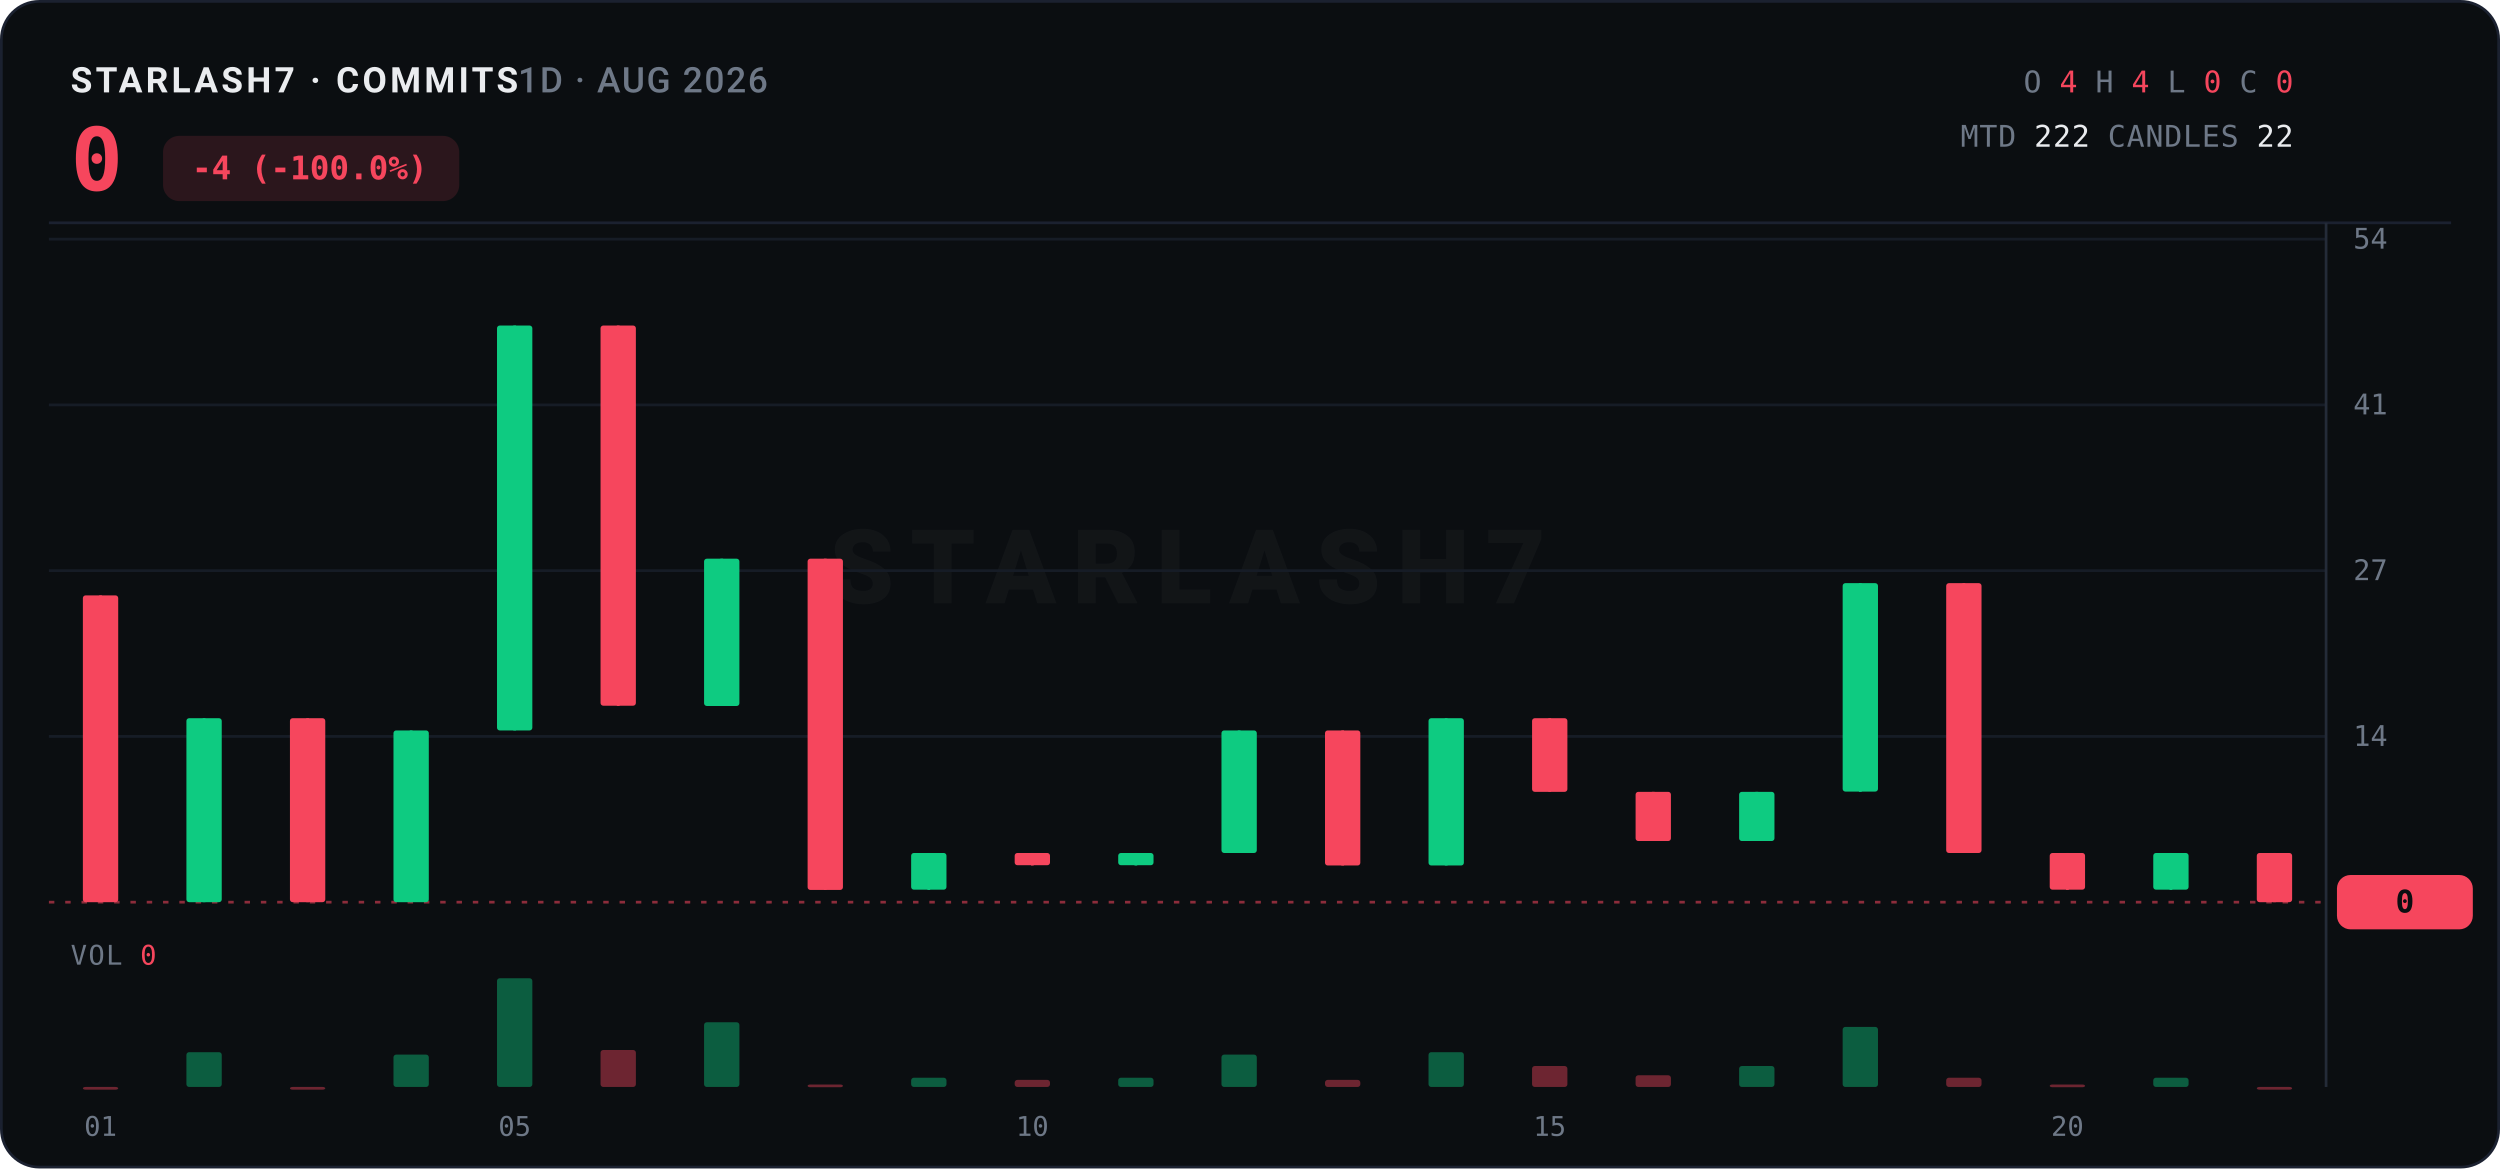
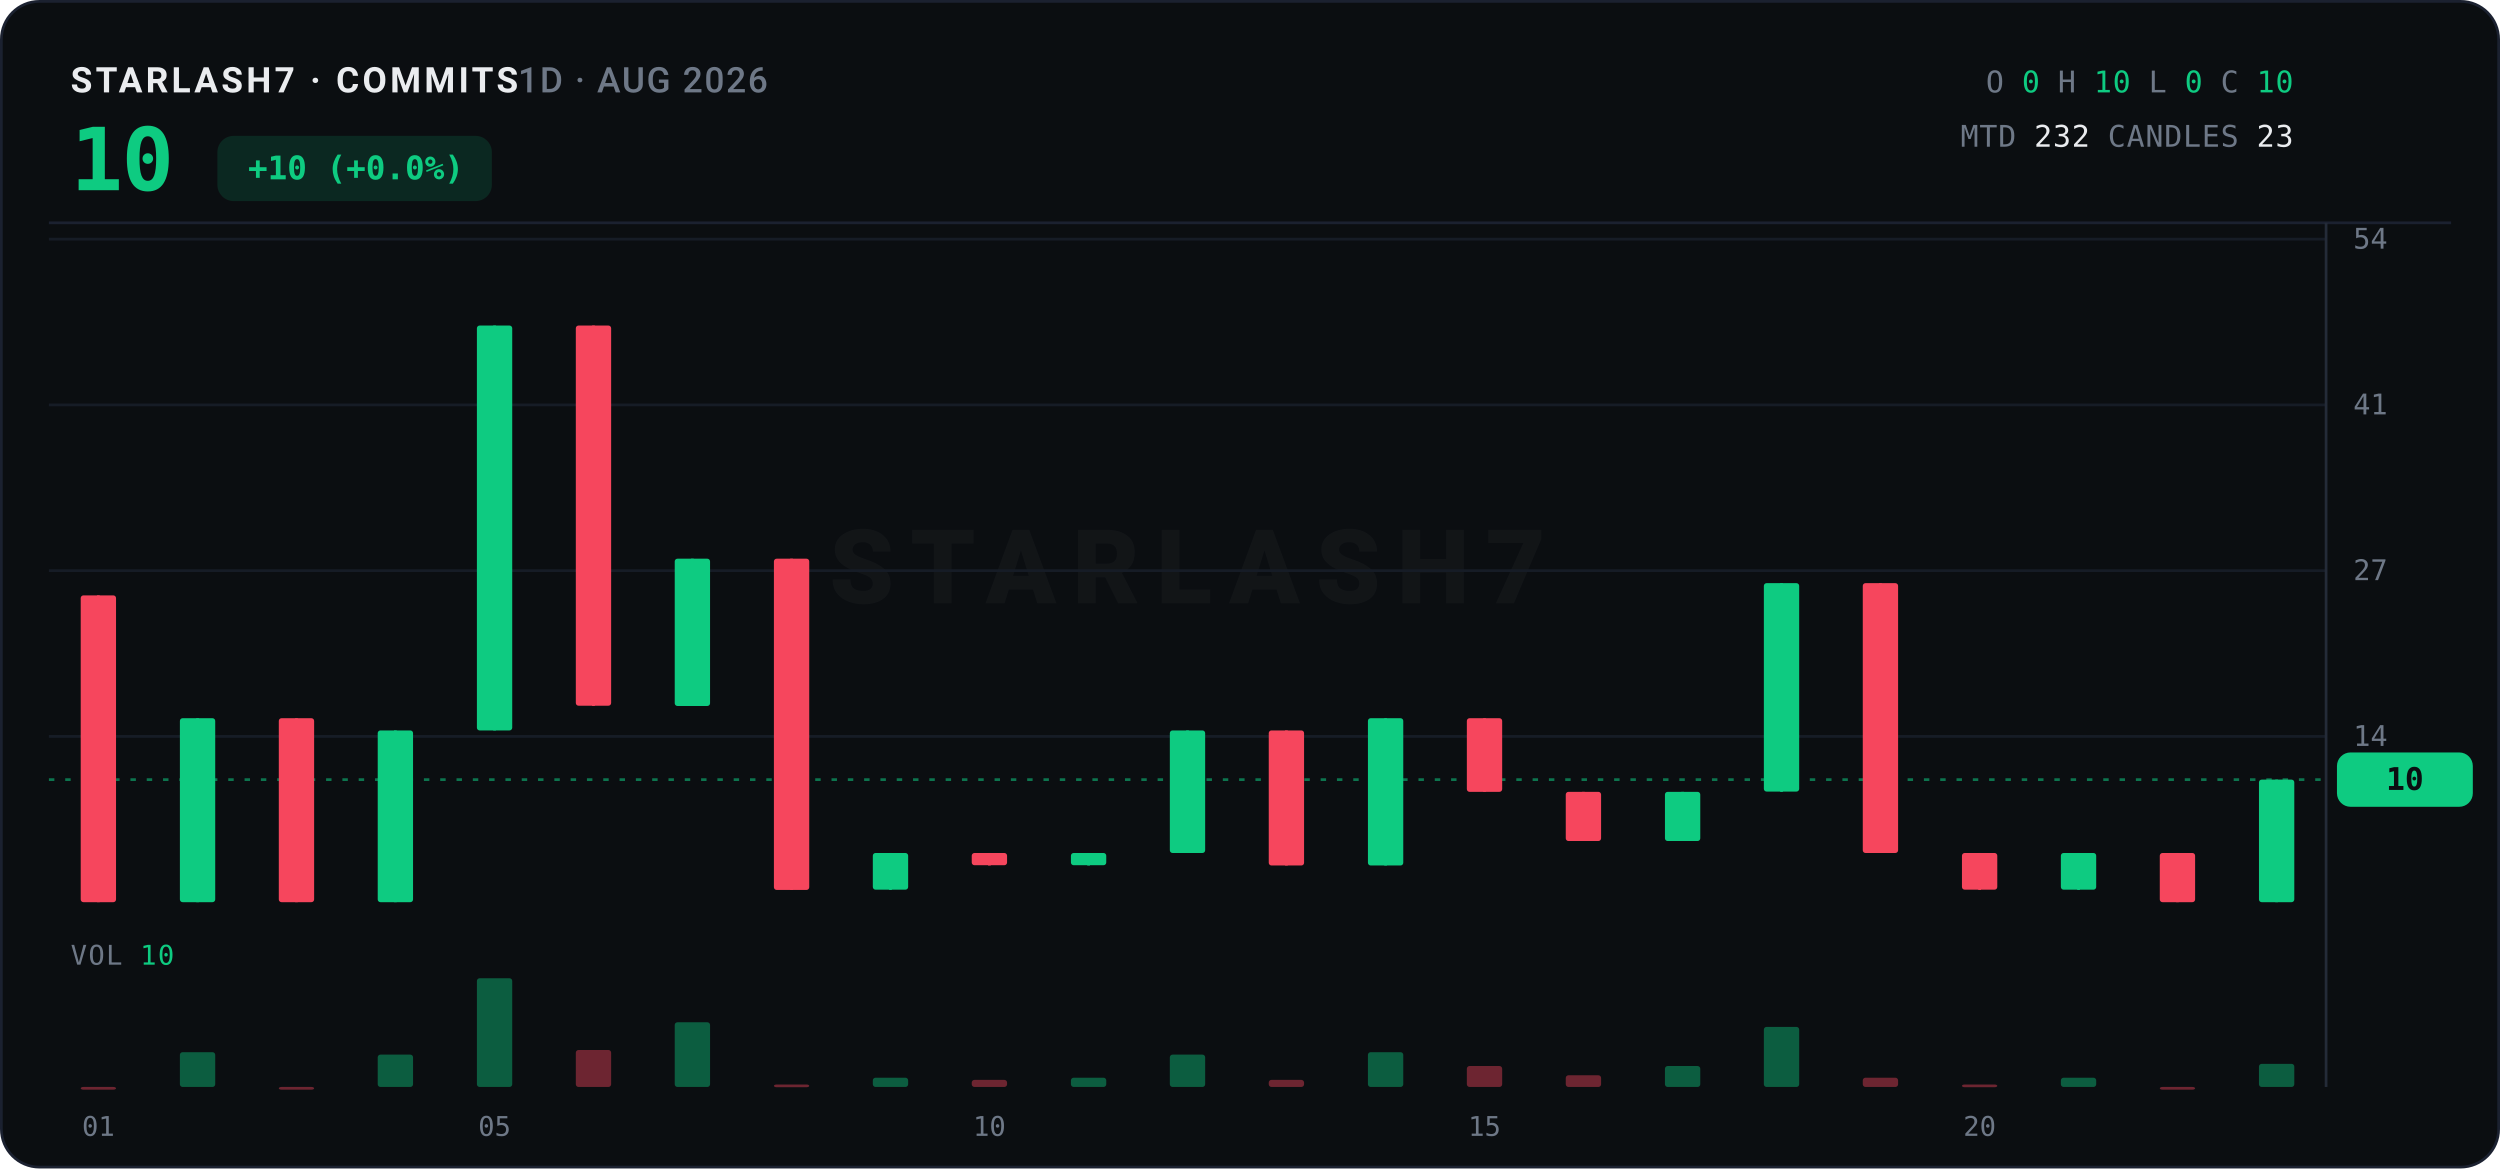
<svg xmlns="http://www.w3.org/2000/svg" width="920" height="430" viewBox="0 0 920 430">
  <rect x="0.5" y="0.5" width="919" height="429" rx="14" fill="#0B0E11" stroke="#1B2130" />
  <text x="26" y="34" font-family="ui-sans-serif,system-ui,-apple-system,'Segoe UI',Roboto,sans-serif" font-size="13" font-weight="700" letter-spacing="1.2" fill="#EAECEF">STARLASH7 · COMMITS<tspan fill="#6E7887" font-weight="500" letter-spacing="0.6">  1D · AUG 2026</tspan>
  </text>
-   <text x="26" y="70" font-family="ui-monospace,'SF Mono',SFMono-Regular,Menlo,Consolas,monospace" font-size="32" font-weight="800" fill="#F6465D" letter-spacing="-0.5">0</text>
-   <rect x="60" y="50" width="109" height="24" rx="6" fill="#F6465D" opacity="0.14" />
-   <text x="114" y="66" text-anchor="middle" font-family="ui-monospace,'SF Mono',SFMono-Regular,Menlo,Consolas,monospace" font-size="12" font-weight="700" fill="#F6465D">-4 (-100.0%)</text>
+   <text x="26" y="70" font-family="ui-monospace,'SF Mono',SFMono-Regular,Menlo,Consolas,monospace" font-size="32" font-weight="800" fill="#0ECB81" letter-spacing="-0.5">10</text>
+   <rect x="80" y="50" width="101" height="24" rx="6" fill="#0ECB81" opacity="0.14" />
+   <text x="131" y="66" text-anchor="middle" font-family="ui-monospace,'SF Mono',SFMono-Regular,Menlo,Consolas,monospace" font-size="12" font-weight="700" fill="#0ECB81">+10 (+0.0%)</text>
  <text x="844" y="34" text-anchor="end" font-family="ui-monospace,'SF Mono',SFMono-Regular,Menlo,Consolas,monospace" font-size="11" letter-spacing="0.3">
    <tspan fill="#6E7887">O</tspan>
-     <tspan fill="#F6465D">4</tspan>
+     <tspan fill="#0ECB81">0</tspan>
    <tspan fill="#6E7887">H</tspan>
-     <tspan fill="#F6465D">4</tspan>
+     <tspan fill="#0ECB81">10</tspan>
    <tspan fill="#6E7887">L</tspan>
-     <tspan fill="#F6465D">0</tspan>
+     <tspan fill="#0ECB81">0</tspan>
    <tspan fill="#6E7887">C</tspan>
-     <tspan fill="#F6465D">0</tspan>
+     <tspan fill="#0ECB81">10</tspan>
  </text>
  <text x="844" y="54" text-anchor="end" font-family="ui-monospace,'SF Mono',SFMono-Regular,Menlo,Consolas,monospace" font-size="11" letter-spacing="0.3">
    <tspan fill="#6E7887">MTD</tspan>
-     <tspan fill="#EAECEF">222</tspan>
+     <tspan fill="#EAECEF">232</tspan>
    <tspan fill="#6E7887">CANDLES</tspan>
-     <tspan fill="#EAECEF">22</tspan>
+     <tspan fill="#EAECEF">23</tspan>
  </text>
  <line x1="18" y1="82" x2="902" y2="82" stroke="#1B2130" stroke-width="1" />
  <text x="437.0" y="222.0" text-anchor="middle" font-family="ui-sans-serif,system-ui,-apple-system,'Segoe UI',Roboto,sans-serif" font-size="38" font-weight="800" letter-spacing="6" fill="#EAECEF" opacity="0.035">STARLASH7</text>
  <line x1="18" y1="271.0" x2="856" y2="271.0" stroke="#161C26" stroke-width="1" />
  <text x="866" y="274.5" font-family="ui-monospace,'SF Mono',SFMono-Regular,Menlo,Consolas,monospace" font-size="10.5" fill="#6E7887">14</text>
  <line x1="18" y1="210.0" x2="856" y2="210.0" stroke="#161C26" stroke-width="1" />
  <text x="866" y="213.5" font-family="ui-monospace,'SF Mono',SFMono-Regular,Menlo,Consolas,monospace" font-size="10.5" fill="#6E7887">27</text>
  <line x1="18" y1="149.0" x2="856" y2="149.0" stroke="#161C26" stroke-width="1" />
  <text x="866" y="152.5" font-family="ui-monospace,'SF Mono',SFMono-Regular,Menlo,Consolas,monospace" font-size="10.5" fill="#6E7887">41</text>
  <line x1="18" y1="88.0" x2="856" y2="88.0" stroke="#161C26" stroke-width="1" />
  <text x="866" y="91.5" font-family="ui-monospace,'SF Mono',SFMono-Regular,Menlo,Consolas,monospace" font-size="10.5" fill="#6E7887">54</text>
  <line x1="856" y1="82" x2="856" y2="400" stroke="#242B38" stroke-width="1" />
-   <line x1="18" y1="332.0" x2="856" y2="332.0" stroke="#F6465D" stroke-width="1" stroke-dasharray="2 4" opacity="0.55" />
-   <rect x="860" y="322.0" width="50" height="20" rx="5" fill="#F6465D" />
-   <text x="885.0" y="335.8" text-anchor="middle" font-family="ui-monospace,'SF Mono',SFMono-Regular,Menlo,Consolas,monospace" font-size="11.5" font-weight="800" fill="#0B0E11">0</text>
-   <line x1="37.0" y1="219.1" x2="37.0" y2="332.0" stroke="#F6465D" stroke-width="1" />
-   <rect x="30.5" y="219.1" width="13.0" height="112.9" rx="1" fill="#F6465D" />
-   <line x1="75.1" y1="264.3" x2="75.1" y2="332.0" stroke="#0ECB81" stroke-width="1" />
-   <rect x="68.6" y="264.3" width="13.0" height="67.7" rx="1" fill="#0ECB81" />
-   <line x1="113.2" y1="264.3" x2="113.2" y2="332.0" stroke="#F6465D" stroke-width="1" />
-   <rect x="106.7" y="264.3" width="13.0" height="67.7" rx="1" fill="#F6465D" />
-   <line x1="151.3" y1="268.8" x2="151.3" y2="332.0" stroke="#0ECB81" stroke-width="1" />
-   <rect x="144.8" y="268.8" width="13.0" height="63.2" rx="1" fill="#0ECB81" />
-   <line x1="189.4" y1="119.8" x2="189.4" y2="268.8" stroke="#0ECB81" stroke-width="1" />
-   <rect x="182.9" y="119.8" width="13.0" height="149.0" rx="1" fill="#0ECB81" />
-   <line x1="227.5" y1="119.8" x2="227.5" y2="259.8" stroke="#F6465D" stroke-width="1" />
-   <rect x="221.0" y="119.8" width="13.0" height="139.9" rx="1" fill="#F6465D" />
-   <line x1="265.6" y1="205.6" x2="265.6" y2="259.8" stroke="#0ECB81" stroke-width="1" />
-   <rect x="259.1" y="205.6" width="13.0" height="54.2" rx="1" fill="#0ECB81" />
-   <line x1="303.7" y1="205.6" x2="303.7" y2="327.5" stroke="#F6465D" stroke-width="1" />
-   <rect x="297.2" y="205.6" width="13.0" height="121.9" rx="1" fill="#F6465D" />
-   <line x1="341.8" y1="313.9" x2="341.8" y2="327.5" stroke="#0ECB81" stroke-width="1" />
-   <rect x="335.3" y="313.9" width="13.0" height="13.5" rx="1" fill="#0ECB81" />
-   <line x1="379.9" y1="313.9" x2="379.9" y2="318.5" stroke="#F6465D" stroke-width="1" />
-   <rect x="373.4" y="313.9" width="13.0" height="4.5" rx="1" fill="#F6465D" />
-   <line x1="418.0" y1="313.9" x2="418.0" y2="318.5" stroke="#0ECB81" stroke-width="1" />
-   <rect x="411.5" y="313.9" width="13.0" height="4.5" rx="1" fill="#0ECB81" />
-   <line x1="456.0" y1="268.8" x2="456.0" y2="313.9" stroke="#0ECB81" stroke-width="1" />
-   <rect x="449.5" y="268.8" width="13.0" height="45.1" rx="1" fill="#0ECB81" />
-   <line x1="494.1" y1="268.8" x2="494.1" y2="318.5" stroke="#F6465D" stroke-width="1" />
-   <rect x="487.6" y="268.8" width="13.0" height="49.7" rx="1" fill="#F6465D" />
-   <line x1="532.2" y1="264.3" x2="532.2" y2="318.5" stroke="#0ECB81" stroke-width="1" />
-   <rect x="525.7" y="264.3" width="13.0" height="54.2" rx="1" fill="#0ECB81" />
-   <line x1="570.3" y1="264.3" x2="570.3" y2="291.4" stroke="#F6465D" stroke-width="1" />
-   <rect x="563.8" y="264.3" width="13.0" height="27.1" rx="1" fill="#F6465D" />
-   <line x1="608.4" y1="291.4" x2="608.4" y2="309.4" stroke="#F6465D" stroke-width="1" />
-   <rect x="601.9" y="291.4" width="13.0" height="18.1" rx="1" fill="#F6465D" />
-   <line x1="646.5" y1="291.4" x2="646.5" y2="309.4" stroke="#0ECB81" stroke-width="1" />
-   <rect x="640.0" y="291.4" width="13.0" height="18.1" rx="1" fill="#0ECB81" />
-   <line x1="684.6" y1="214.6" x2="684.6" y2="291.4" stroke="#0ECB81" stroke-width="1" />
-   <rect x="678.1" y="214.6" width="13.0" height="76.7" rx="1" fill="#0ECB81" />
-   <line x1="722.7" y1="214.6" x2="722.7" y2="313.9" stroke="#F6465D" stroke-width="1" />
-   <rect x="716.2" y="214.6" width="13.0" height="99.3" rx="1" fill="#F6465D" />
-   <line x1="760.8" y1="313.9" x2="760.8" y2="327.5" stroke="#F6465D" stroke-width="1" />
-   <rect x="754.3" y="313.9" width="13.0" height="13.5" rx="1" fill="#F6465D" />
-   <line x1="798.9" y1="313.9" x2="798.9" y2="327.5" stroke="#0ECB81" stroke-width="1" />
-   <rect x="792.4" y="313.9" width="13.0" height="13.5" rx="1" fill="#0ECB81" />
-   <line x1="837.0" y1="313.9" x2="837.0" y2="332.0" stroke="#F6465D" stroke-width="1" />
-   <rect x="830.5" y="313.9" width="13.0" height="18.1" rx="1" fill="#F6465D" />
-   <text x="26" y="355" font-family="ui-monospace,'SF Mono',SFMono-Regular,Menlo,Consolas,monospace" font-size="10" letter-spacing="0.5" fill="#6E7887">VOL <tspan fill="#F6465D">0</tspan>
+   <line x1="18" y1="286.9" x2="856" y2="286.9" stroke="#0ECB81" stroke-width="1" stroke-dasharray="2 4" opacity="0.55" />
+   <rect x="860" y="276.9" width="50" height="20" rx="5" fill="#0ECB81" />
+   <text x="885.0" y="290.7" text-anchor="middle" font-family="ui-monospace,'SF Mono',SFMono-Regular,Menlo,Consolas,monospace" font-size="11.5" font-weight="800" fill="#0B0E11">10</text>
+   <line x1="36.2" y1="219.1" x2="36.2" y2="332.0" stroke="#F6465D" stroke-width="1" />
+   <rect x="29.7" y="219.1" width="13.0" height="112.9" rx="1" fill="#F6465D" />
+   <line x1="72.7" y1="264.3" x2="72.7" y2="332.0" stroke="#0ECB81" stroke-width="1" />
+   <rect x="66.2" y="264.3" width="13.0" height="67.7" rx="1" fill="#0ECB81" />
+   <line x1="109.1" y1="264.3" x2="109.1" y2="332.0" stroke="#F6465D" stroke-width="1" />
+   <rect x="102.6" y="264.3" width="13.0" height="67.7" rx="1" fill="#F6465D" />
+   <line x1="145.5" y1="268.8" x2="145.5" y2="332.0" stroke="#0ECB81" stroke-width="1" />
+   <rect x="139.0" y="268.8" width="13.0" height="63.2" rx="1" fill="#0ECB81" />
+   <line x1="182.0" y1="119.8" x2="182.0" y2="268.8" stroke="#0ECB81" stroke-width="1" />
+   <rect x="175.5" y="119.8" width="13.0" height="149.0" rx="1" fill="#0ECB81" />
+   <line x1="218.4" y1="119.8" x2="218.4" y2="259.8" stroke="#F6465D" stroke-width="1" />
+   <rect x="211.9" y="119.8" width="13.0" height="139.9" rx="1" fill="#F6465D" />
+   <line x1="254.8" y1="205.6" x2="254.8" y2="259.8" stroke="#0ECB81" stroke-width="1" />
+   <rect x="248.3" y="205.6" width="13.0" height="54.2" rx="1" fill="#0ECB81" />
+   <line x1="291.3" y1="205.6" x2="291.3" y2="327.5" stroke="#F6465D" stroke-width="1" />
+   <rect x="284.8" y="205.6" width="13.0" height="121.9" rx="1" fill="#F6465D" />
+   <line x1="327.7" y1="313.9" x2="327.7" y2="327.5" stroke="#0ECB81" stroke-width="1" />
+   <rect x="321.2" y="313.9" width="13.0" height="13.5" rx="1" fill="#0ECB81" />
+   <line x1="364.1" y1="313.9" x2="364.1" y2="318.5" stroke="#F6465D" stroke-width="1" />
+   <rect x="357.6" y="313.9" width="13.0" height="4.5" rx="1" fill="#F6465D" />
+   <line x1="400.6" y1="313.9" x2="400.6" y2="318.5" stroke="#0ECB81" stroke-width="1" />
+   <rect x="394.1" y="313.9" width="13.0" height="4.5" rx="1" fill="#0ECB81" />
+   <line x1="437.0" y1="268.8" x2="437.0" y2="313.9" stroke="#0ECB81" stroke-width="1" />
+   <rect x="430.5" y="268.8" width="13.0" height="45.1" rx="1" fill="#0ECB81" />
+   <line x1="473.4" y1="268.8" x2="473.4" y2="318.5" stroke="#F6465D" stroke-width="1" />
+   <rect x="466.9" y="268.8" width="13.0" height="49.7" rx="1" fill="#F6465D" />
+   <line x1="509.9" y1="264.3" x2="509.9" y2="318.5" stroke="#0ECB81" stroke-width="1" />
+   <rect x="503.4" y="264.3" width="13.0" height="54.2" rx="1" fill="#0ECB81" />
+   <line x1="546.3" y1="264.3" x2="546.3" y2="291.4" stroke="#F6465D" stroke-width="1" />
+   <rect x="539.8" y="264.3" width="13.0" height="27.1" rx="1" fill="#F6465D" />
+   <line x1="582.7" y1="291.4" x2="582.7" y2="309.4" stroke="#F6465D" stroke-width="1" />
+   <rect x="576.2" y="291.4" width="13.0" height="18.1" rx="1" fill="#F6465D" />
+   <line x1="619.2" y1="291.4" x2="619.2" y2="309.4" stroke="#0ECB81" stroke-width="1" />
+   <rect x="612.7" y="291.4" width="13.0" height="18.1" rx="1" fill="#0ECB81" />
+   <line x1="655.6" y1="214.6" x2="655.6" y2="291.4" stroke="#0ECB81" stroke-width="1" />
+   <rect x="649.1" y="214.6" width="13.0" height="76.7" rx="1" fill="#0ECB81" />
+   <line x1="692.0" y1="214.6" x2="692.0" y2="313.9" stroke="#F6465D" stroke-width="1" />
+   <rect x="685.5" y="214.6" width="13.0" height="99.3" rx="1" fill="#F6465D" />
+   <line x1="728.5" y1="313.9" x2="728.5" y2="327.5" stroke="#F6465D" stroke-width="1" />
+   <rect x="722.0" y="313.9" width="13.0" height="13.5" rx="1" fill="#F6465D" />
+   <line x1="764.9" y1="313.9" x2="764.9" y2="327.5" stroke="#0ECB81" stroke-width="1" />
+   <rect x="758.4" y="313.9" width="13.0" height="13.5" rx="1" fill="#0ECB81" />
+   <line x1="801.3" y1="313.9" x2="801.3" y2="332.0" stroke="#F6465D" stroke-width="1" />
+   <rect x="794.8" y="313.9" width="13.0" height="18.1" rx="1" fill="#F6465D" />
+   <line x1="837.8" y1="286.9" x2="837.8" y2="332.0" stroke="#0ECB81" stroke-width="1" />
+   <rect x="831.3" y="286.9" width="13.0" height="45.1" rx="1" fill="#0ECB81" />
+   <text x="26" y="355" font-family="ui-monospace,'SF Mono',SFMono-Regular,Menlo,Consolas,monospace" font-size="10" letter-spacing="0.5" fill="#6E7887">VOL <tspan fill="#0ECB81">10</tspan>
  </text>
-   <rect x="30.5" y="400.0" width="13.0" height="1.0" rx="1" fill="#F6465D" opacity="0.42" />
-   <rect x="68.6" y="387.2" width="13.0" height="12.8" rx="1" fill="#0ECB81" opacity="0.42" />
-   <rect x="106.7" y="400.0" width="13.0" height="1.0" rx="1" fill="#F6465D" opacity="0.42" />
-   <rect x="144.8" y="388.1" width="13.0" height="11.9" rx="1" fill="#0ECB81" opacity="0.42" />
-   <rect x="182.9" y="360.0" width="13.0" height="40.0" rx="1" fill="#0ECB81" opacity="0.42" />
-   <rect x="221.0" y="386.4" width="13.0" height="13.6" rx="1" fill="#F6465D" opacity="0.42" />
-   <rect x="259.1" y="376.2" width="13.0" height="23.8" rx="1" fill="#0ECB81" opacity="0.42" />
-   <rect x="297.2" y="399.1" width="13.0" height="1.0" rx="1" fill="#F6465D" opacity="0.42" />
-   <rect x="335.3" y="396.6" width="13.0" height="3.4" rx="1" fill="#0ECB81" opacity="0.42" />
-   <rect x="373.4" y="397.4" width="13.0" height="2.6" rx="1" fill="#F6465D" opacity="0.42" />
-   <rect x="411.5" y="396.6" width="13.0" height="3.4" rx="1" fill="#0ECB81" opacity="0.42" />
-   <rect x="449.5" y="388.1" width="13.0" height="11.9" rx="1" fill="#0ECB81" opacity="0.42" />
-   <rect x="487.6" y="397.4" width="13.0" height="2.6" rx="1" fill="#F6465D" opacity="0.42" />
-   <rect x="525.7" y="387.2" width="13.0" height="12.8" rx="1" fill="#0ECB81" opacity="0.42" />
-   <rect x="563.8" y="392.3" width="13.0" height="7.7" rx="1" fill="#F6465D" opacity="0.42" />
-   <rect x="601.9" y="395.7" width="13.0" height="4.3" rx="1" fill="#F6465D" opacity="0.42" />
-   <rect x="640.0" y="392.3" width="13.0" height="7.7" rx="1" fill="#0ECB81" opacity="0.42" />
-   <rect x="678.1" y="377.9" width="13.0" height="22.1" rx="1" fill="#0ECB81" opacity="0.42" />
-   <rect x="716.2" y="396.6" width="13.0" height="3.4" rx="1" fill="#F6465D" opacity="0.42" />
-   <rect x="754.3" y="399.1" width="13.0" height="1.0" rx="1" fill="#F6465D" opacity="0.42" />
-   <rect x="792.4" y="396.6" width="13.0" height="3.4" rx="1" fill="#0ECB81" opacity="0.42" />
-   <rect x="830.5" y="400.0" width="13.0" height="1.0" rx="1" fill="#F6465D" opacity="0.42" />
-   <text x="37.0" y="418" text-anchor="middle" font-family="ui-monospace,'SF Mono',SFMono-Regular,Menlo,Consolas,monospace" font-size="10" fill="#6E7887">01</text>
-   <text x="189.4" y="418" text-anchor="middle" font-family="ui-monospace,'SF Mono',SFMono-Regular,Menlo,Consolas,monospace" font-size="10" fill="#6E7887">05</text>
-   <text x="379.9" y="418" text-anchor="middle" font-family="ui-monospace,'SF Mono',SFMono-Regular,Menlo,Consolas,monospace" font-size="10" fill="#6E7887">10</text>
-   <text x="570.3" y="418" text-anchor="middle" font-family="ui-monospace,'SF Mono',SFMono-Regular,Menlo,Consolas,monospace" font-size="10" fill="#6E7887">15</text>
-   <text x="760.8" y="418" text-anchor="middle" font-family="ui-monospace,'SF Mono',SFMono-Regular,Menlo,Consolas,monospace" font-size="10" fill="#6E7887">20</text>
+   <rect x="29.7" y="400.0" width="13.0" height="1.0" rx="1" fill="#F6465D" opacity="0.42" />
+   <rect x="66.2" y="387.2" width="13.0" height="12.8" rx="1" fill="#0ECB81" opacity="0.42" />
+   <rect x="102.6" y="400.0" width="13.0" height="1.0" rx="1" fill="#F6465D" opacity="0.42" />
+   <rect x="139.0" y="388.1" width="13.0" height="11.9" rx="1" fill="#0ECB81" opacity="0.42" />
+   <rect x="175.5" y="360.0" width="13.0" height="40.0" rx="1" fill="#0ECB81" opacity="0.42" />
+   <rect x="211.9" y="386.4" width="13.0" height="13.6" rx="1" fill="#F6465D" opacity="0.42" />
+   <rect x="248.3" y="376.2" width="13.0" height="23.8" rx="1" fill="#0ECB81" opacity="0.42" />
+   <rect x="284.8" y="399.1" width="13.0" height="1.0" rx="1" fill="#F6465D" opacity="0.42" />
+   <rect x="321.2" y="396.6" width="13.0" height="3.4" rx="1" fill="#0ECB81" opacity="0.42" />
+   <rect x="357.6" y="397.4" width="13.0" height="2.6" rx="1" fill="#F6465D" opacity="0.42" />
+   <rect x="394.1" y="396.6" width="13.0" height="3.4" rx="1" fill="#0ECB81" opacity="0.42" />
+   <rect x="430.5" y="388.1" width="13.0" height="11.9" rx="1" fill="#0ECB81" opacity="0.42" />
+   <rect x="466.9" y="397.4" width="13.0" height="2.6" rx="1" fill="#F6465D" opacity="0.42" />
+   <rect x="503.4" y="387.2" width="13.0" height="12.8" rx="1" fill="#0ECB81" opacity="0.42" />
+   <rect x="539.8" y="392.3" width="13.0" height="7.7" rx="1" fill="#F6465D" opacity="0.42" />
+   <rect x="576.2" y="395.7" width="13.0" height="4.3" rx="1" fill="#F6465D" opacity="0.42" />
+   <rect x="612.7" y="392.3" width="13.0" height="7.7" rx="1" fill="#0ECB81" opacity="0.42" />
+   <rect x="649.1" y="377.9" width="13.0" height="22.1" rx="1" fill="#0ECB81" opacity="0.42" />
+   <rect x="685.5" y="396.6" width="13.0" height="3.4" rx="1" fill="#F6465D" opacity="0.42" />
+   <rect x="722.0" y="399.1" width="13.0" height="1.0" rx="1" fill="#F6465D" opacity="0.42" />
+   <rect x="758.4" y="396.6" width="13.0" height="3.4" rx="1" fill="#0ECB81" opacity="0.42" />
+   <rect x="794.8" y="400.0" width="13.0" height="1.0" rx="1" fill="#F6465D" opacity="0.42" />
+   <rect x="831.3" y="391.5" width="13.0" height="8.5" rx="1" fill="#0ECB81" opacity="0.42" />
+   <text x="36.2" y="418" text-anchor="middle" font-family="ui-monospace,'SF Mono',SFMono-Regular,Menlo,Consolas,monospace" font-size="10" fill="#6E7887">01</text>
+   <text x="182.0" y="418" text-anchor="middle" font-family="ui-monospace,'SF Mono',SFMono-Regular,Menlo,Consolas,monospace" font-size="10" fill="#6E7887">05</text>
+   <text x="364.1" y="418" text-anchor="middle" font-family="ui-monospace,'SF Mono',SFMono-Regular,Menlo,Consolas,monospace" font-size="10" fill="#6E7887">10</text>
+   <text x="546.3" y="418" text-anchor="middle" font-family="ui-monospace,'SF Mono',SFMono-Regular,Menlo,Consolas,monospace" font-size="10" fill="#6E7887">15</text>
+   <text x="728.5" y="418" text-anchor="middle" font-family="ui-monospace,'SF Mono',SFMono-Regular,Menlo,Consolas,monospace" font-size="10" fill="#6E7887">20</text>
</svg>
